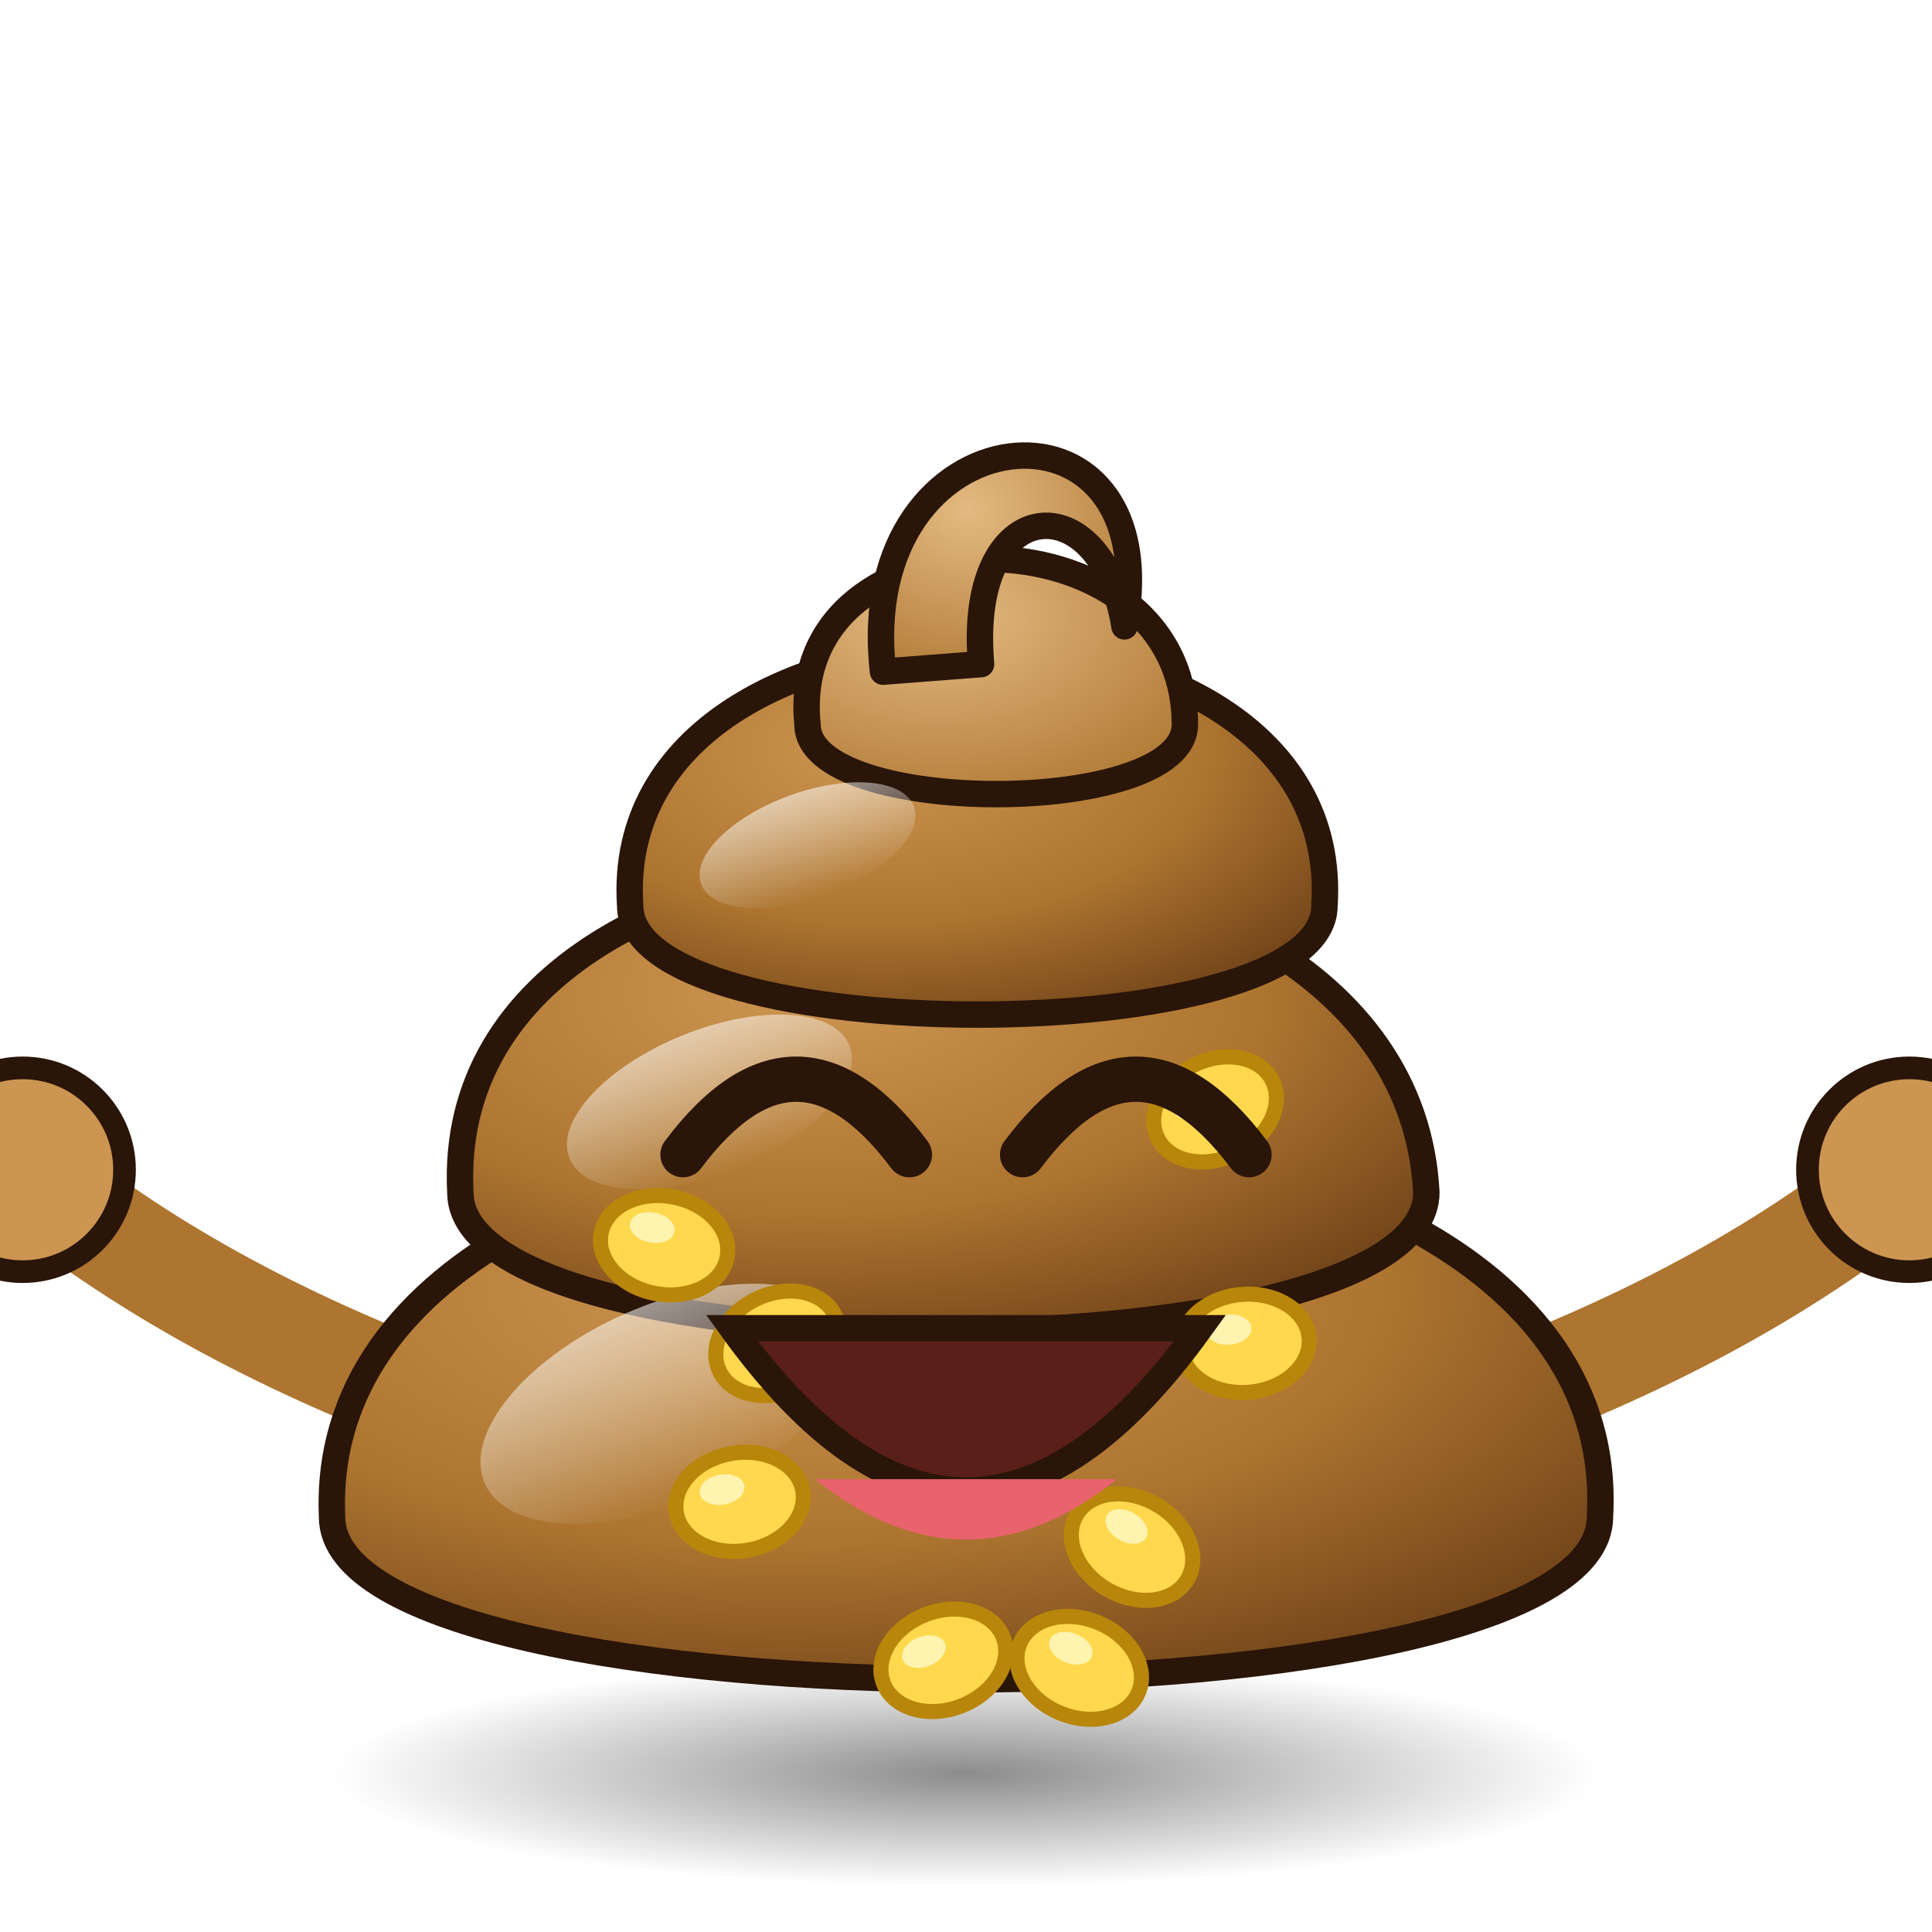
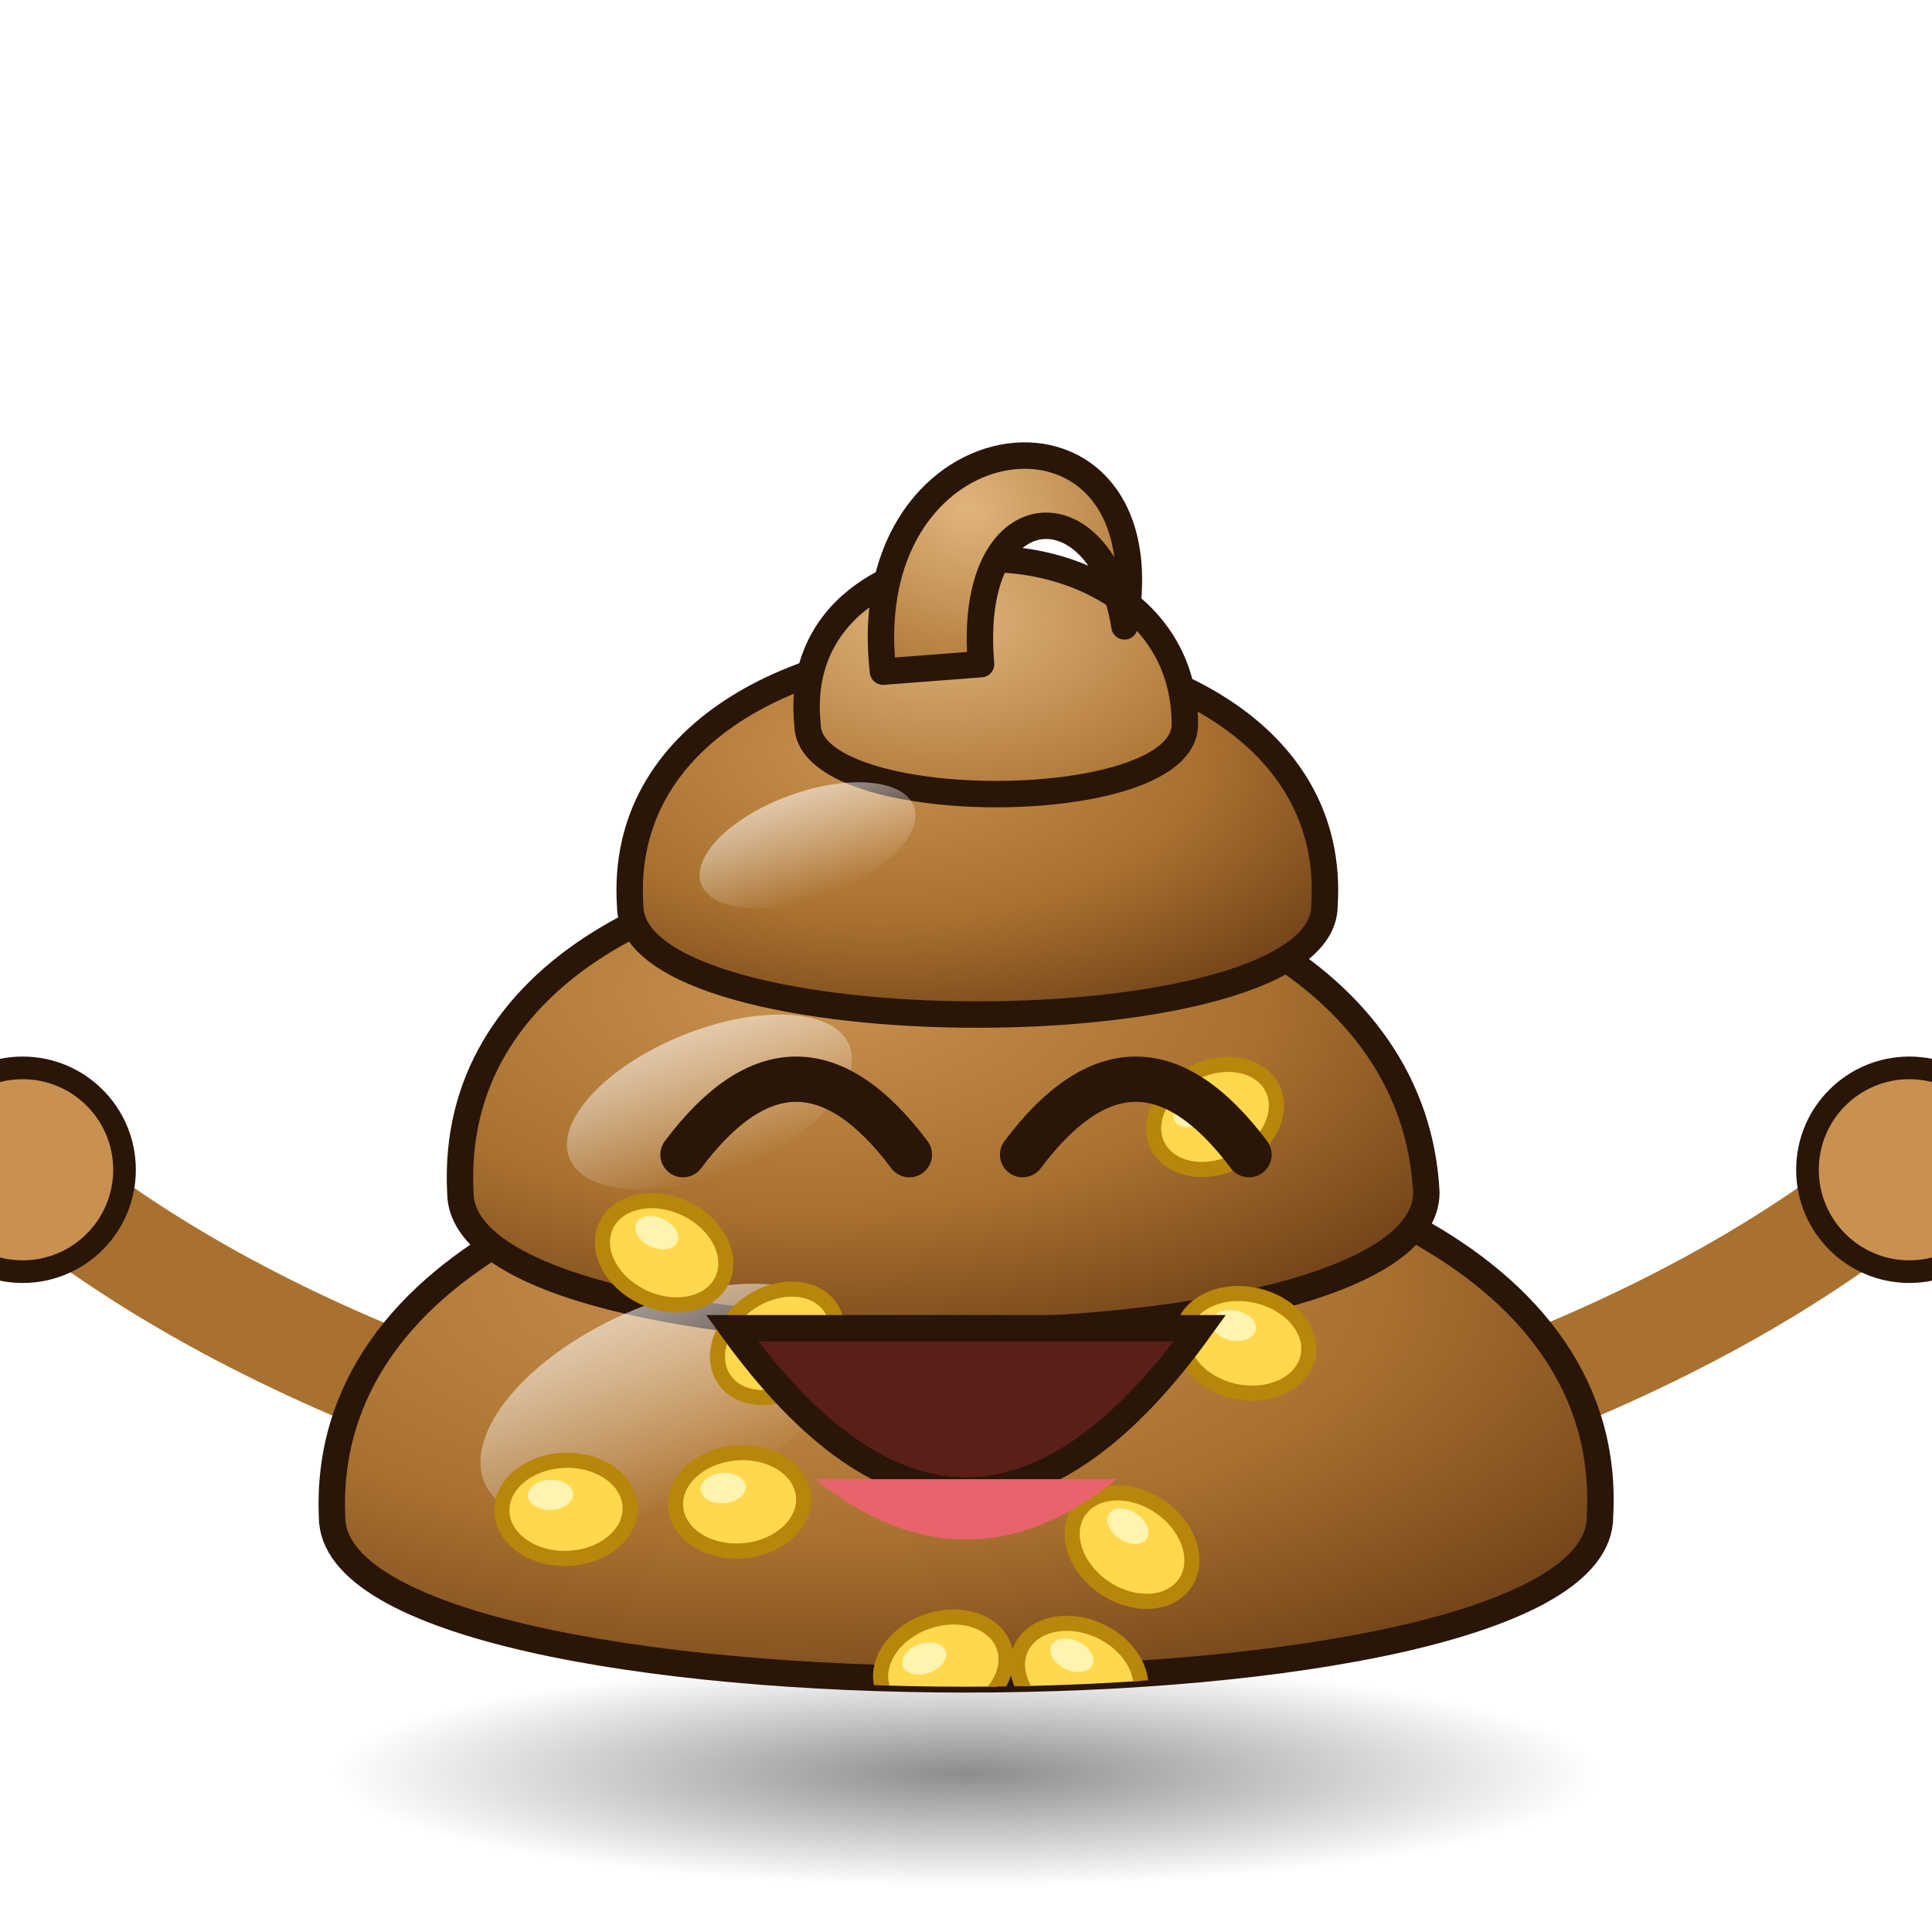
<svg xmlns="http://www.w3.org/2000/svg" width="512" height="512" viewBox="0 0 512 512">
-   <defs>
-     <radialGradient id="body_corny" cx="0.36" cy="0.28" r="0.85">
-       <stop offset="0" stop-color="#CC9551" stop-opacity="1" />
-       <stop offset="0.55" stop-color="#AD7530" stop-opacity="1" />
-       <stop offset="1" stop-color="#6B3E16" stop-opacity="1" />
-     </radialGradient>
-     <radialGradient id="tip_corny" cx="0.35" cy="0.25" r="0.9">
-       <stop offset="0" stop-color="#E4BA82" stop-opacity="1" />
-       <stop offset="1" stop-color="#AD7530" stop-opacity="1" />
-     </radialGradient>
-     <radialGradient id="shadow" cx="0.5" cy="0.5" r="0.5">
-       <stop offset="0" stop-color="#000" stop-opacity="0.45" />
-       <stop offset="1" stop-color="#000" stop-opacity="0" />
-     </radialGradient>
-     <linearGradient id="gloss_corny" x1="0" y1="0" x2="0" y2="1">
-       <stop offset="0" stop-color="#FFFFFF" stop-opacity="0.55" />
-       <stop offset="1" stop-color="#FFFFFF" stop-opacity="0" />
-     </linearGradient>
-     <filter id="soft" x="-60%" y="-60%" width="220%" height="220%">
-       <feGaussianBlur stdDeviation="8" />
-     </filter>
-     <filter id="soft2" x="-60%" y="-60%" width="220%" height="220%">
-       <feGaussianBlur stdDeviation="18" />
-     </filter>
-     <filter id="glow_a" x="-80%" y="-80%" width="260%" height="260%">
-       <feDropShadow dx="0" dy="0" stdDeviation="10" flood-color="#FFD84D" flood-opacity="0.95" />
-     </filter>
-   </defs>
-   <g id="poop_character" data-anchor="256,402" data-skin="corny" data-expression="happy">
-     <g id="shadow" data-anchor="256,470">
-       <ellipse cx="256" cy="470" rx="168" ry="30" fill="url(#shadow)" />
-     </g>
-     <g id="arm_left" data-anchor="118,372">
-       <path d="M118,372 Q50.8,347.2 6,310" fill="none" stroke="#AD7530" stroke-width="28" stroke-linecap="round" />
-       <path d="M118,372 Q50.8,347.2 6,310" fill="none" stroke="#2A1509" stroke-width="34" stroke-linecap="round" opacity="0.001" />
-       <circle cx="6" cy="310" r="27" fill="#CC9551" stroke="#2A1509" stroke-width="6" />
-     </g>
-     <g id="arm_right" data-anchor="394,372">
-       <path d="M394,372 Q461.2,347.2 506,310" fill="none" stroke="#AD7530" stroke-width="28" stroke-linecap="round" />
-       <path d="M394,372 Q461.2,347.2 506,310" fill="none" stroke="#2A1509" stroke-width="34" stroke-linecap="round" opacity="0.001" />
-       <circle cx="506" cy="310" r="27" fill="#CC9551" stroke="#2A1509" stroke-width="6" />
-     </g>
-     <g id="body" data-anchor="256,402">
-       <path d="M88.0,402.0 C82.0,265.5 432.0,265.5 424.0,402.0 C424.0,459.4 88.0,459.4 88.0,402.0 Z" fill="url(#body_corny)" stroke="#2A1509" stroke-width="7" stroke-linejoin="round" />
-       <path d="M122.0,316.0 C116.0,199.0 372.0,199.0 378.0,316.0 C378.0,365.2 122.0,365.2 122.0,316.0 Z" fill="url(#body_corny)" stroke="#2A1509" stroke-width="7" stroke-linejoin="round" />
-       <path d="M167.0,240.0 C161.0,148.4 357.0,148.4 351.0,240.0 C351.0,278.5 167.0,278.5 167.0,240.0 Z" fill="url(#body_corny)" stroke="#2A1509" stroke-width="7" stroke-linejoin="round" />
-     </g>
-     <g id="top_swirl" data-anchor="264,192">
-       <path d="M214.0,192.0 C208.0,133.5 314.0,133.5 314.0,192.0 C314.0,216.6 214.0,216.6 214.0,192.0 Z" fill="url(#tip_corny)" stroke="#2A1509" stroke-width="7" stroke-linejoin="round" />
-       <path d="M234,178 C226,108 310,100 298,166 C292,128 256,130 260,176 Z" fill="url(#tip_corny)" stroke="#2A1509" stroke-width="7" stroke-linejoin="round" />
-     </g>
-     <g id="highlight" data-anchor="256,300">
-       <ellipse cx="176" cy="372" rx="52" ry="26" fill="url(#gloss_corny)" transform="rotate(-24 176 372)" />
-       <ellipse cx="188" cy="292" rx="40" ry="19" fill="url(#gloss_corny)" transform="rotate(-22 188 292)" />
-       <ellipse cx="214" cy="224" rx="30" ry="14" fill="url(#gloss_corny)" transform="rotate(-20 214 224)" />
-     </g>
-     <g id="skin_corny">
-       <g transform="rotate(-10 196 398)">
-         <ellipse cx="196" cy="398" rx="17" ry="13" fill="#FFD84D" stroke="#B8860B" stroke-width="4" />
-         <ellipse cx="192" cy="394" rx="6" ry="4" fill="#FFF3B0" />
+   <g id="skin_corny" data-anchor="256,402" data-skin="corny" data-name="Corny" data-expression="happy">
+     <svg x="0" y="0" width="512" height="512" viewBox="0 0 512 512">
+       <defs>
+         <radialGradient id="body_sk_corny" cx="0.36" cy="0.28" r="0.85">
+           <stop offset="0" stop-color="#C99150" stop-opacity="1" />
+           <stop offset="0.55" stop-color="#A9712F" stop-opacity="1" />
+           <stop offset="1" stop-color="#6B3E16" stop-opacity="1" />
+         </radialGradient>
+         <radialGradient id="tip_sk_corny" cx="0.35" cy="0.25" r="0.9">
+           <stop offset="0" stop-color="#E0B57C" stop-opacity="1" />
+           <stop offset="1" stop-color="#A9712F" stop-opacity="1" />
+         </radialGradient>
+         <radialGradient id="shadow" cx="0.5" cy="0.5" r="0.5">
+           <stop offset="0" stop-color="#000" stop-opacity="0.45" />
+           <stop offset="1" stop-color="#000" stop-opacity="0" />
+         </radialGradient>
+         <linearGradient id="gloss_sk_corny" x1="0" y1="0" x2="0" y2="1">
+           <stop offset="0" stop-color="#FFFFFF" stop-opacity="0.55" />
+           <stop offset="1" stop-color="#FFFFFF" stop-opacity="0" />
+         </linearGradient>
+         <filter id="soft" x="-60%" y="-60%" width="220%" height="220%">
+           <feGaussianBlur stdDeviation="8" />
+         </filter>
+         <filter id="soft2" x="-60%" y="-60%" width="220%" height="220%">
+           <feGaussianBlur stdDeviation="18" />
+         </filter>
+         <filter id="glow_a" x="-80%" y="-80%" width="260%" height="260%">
+           <feDropShadow dx="0" dy="0" stdDeviation="10" flood-color="#FFD166" flood-opacity="0.95" />
+         </filter>
+       </defs>
+       <g id="poop_character" data-anchor="256,402" data-skin="sk_corny" data-expression="happy">
+         <g id="shadow" data-anchor="256,470">
+           <ellipse cx="256" cy="470" rx="168" ry="30" fill="url(#shadow)" />
+         </g>
+         <g id="arm_left" data-anchor="118,372">
+           <path d="M118,372 Q50.8,347.2 6,310" fill="none" stroke="#A9712F" stroke-width="28" stroke-linecap="round" />
+           <path d="M118,372 Q50.8,347.2 6,310" fill="none" stroke="#2A1509" stroke-width="34" stroke-linecap="round" opacity="0.001" />
+           <circle cx="6" cy="310" r="27" fill="#C99150" stroke="#2A1509" stroke-width="6" />
+         </g>
+         <g id="arm_right" data-anchor="394,372">
+           <path d="M394,372 Q461.2,347.2 506,310" fill="none" stroke="#A9712F" stroke-width="28" stroke-linecap="round" />
+           <path d="M394,372 Q461.2,347.2 506,310" fill="none" stroke="#2A1509" stroke-width="34" stroke-linecap="round" opacity="0.001" />
+           <circle cx="506" cy="310" r="27" fill="#C99150" stroke="#2A1509" stroke-width="6" />
+         </g>
+         <g id="body" data-anchor="256,402">
+           <path d="M88.0,402.0 C82.0,265.5 432.0,265.5 424.0,402.0 C424.0,459.4 88.0,459.4 88.0,402.0 Z" fill="url(#body_sk_corny)" stroke="#2A1509" stroke-width="7" stroke-linejoin="round" />
+           <path d="M122.0,316.0 C116.0,199.0 372.0,199.0 378.0,316.0 C378.0,365.2 122.0,365.2 122.0,316.0 Z" fill="url(#body_sk_corny)" stroke="#2A1509" stroke-width="7" stroke-linejoin="round" />
+           <path d="M167.0,240.0 C161.0,148.4 357.0,148.4 351.0,240.0 C351.0,278.5 167.0,278.5 167.0,240.0 Z" fill="url(#body_sk_corny)" stroke="#2A1509" stroke-width="7" stroke-linejoin="round" />
+         </g>
+         <g id="top_swirl" data-anchor="264,192">
+           <path d="M214.0,192.0 C208.0,133.5 314.0,133.5 314.0,192.0 C314.0,216.6 214.0,216.6 214.0,192.0 Z" fill="url(#tip_sk_corny)" stroke="#2A1509" stroke-width="7" stroke-linejoin="round" />
+           <path d="M234,178 C226,108 310,100 298,166 C292,128 256,130 260,176 Z" fill="url(#tip_sk_corny)" stroke="#2A1509" stroke-width="7" stroke-linejoin="round" />
+         </g>
+         <g id="highlight" data-anchor="256,300">
+           <ellipse cx="176" cy="372" rx="52" ry="26" fill="url(#gloss_sk_corny)" transform="rotate(-24 176 372)" />
+           <ellipse cx="188" cy="292" rx="40" ry="19" fill="url(#gloss_sk_corny)" transform="rotate(-22 188 292)" />
+           <ellipse cx="214" cy="224" rx="30" ry="14" fill="url(#gloss_sk_corny)" transform="rotate(-20 214 224)" />
+         </g>
      </g>
-       <g transform="rotate(30 300 410)">
-         <ellipse cx="300" cy="410" rx="17" ry="13" fill="#FFD84D" stroke="#B8860B" stroke-width="4" />
-         <ellipse cx="296" cy="406" rx="6" ry="4" fill="#FFF3B0" />
-       </g>
-       <g transform="rotate(-21 250 440)">
-         <ellipse cx="250" cy="440" rx="17" ry="13" fill="#FFD84D" stroke="#B8860B" stroke-width="4" />
-         <ellipse cx="246" cy="436" rx="6" ry="4" fill="#FFF3B0" />
-       </g>
-       <g transform="rotate(-5 330 356)">
-         <ellipse cx="330" cy="356" rx="17" ry="13" fill="#FFD84D" stroke="#B8860B" stroke-width="4" />
-         <ellipse cx="326" cy="352" rx="6" ry="4" fill="#FFF3B0" />
-       </g>
-       <g transform="rotate(11 176 330)">
-         <ellipse cx="176" cy="330" rx="17" ry="13" fill="#FFD84D" stroke="#B8860B" stroke-width="4" />
-         <ellipse cx="172" cy="326" rx="6" ry="4" fill="#FFF3B0" />
-       </g>
-       <g transform="rotate(-27 322 294)">
-         <ellipse cx="322" cy="294" rx="17" ry="13" fill="#FFD84D" stroke="#B8860B" stroke-width="4" />
-         <ellipse cx="318" cy="290" rx="6" ry="4" fill="#FFF3B0" />
-       </g>
-       <g transform="rotate(-26 206 356)">
-         <ellipse cx="206" cy="356" rx="17" ry="13" fill="#FFD84D" stroke="#B8860B" stroke-width="4" />
-         <ellipse cx="202" cy="352" rx="6" ry="4" fill="#FFF3B0" />
-       </g>
-       <g transform="rotate(22 286 442)">
-         <ellipse cx="286" cy="442" rx="17" ry="13" fill="#FFD84D" stroke="#B8860B" stroke-width="4" />
-         <ellipse cx="282" cy="438" rx="6" ry="4" fill="#FFF3B0" />
+     </svg>
+     <g id="skin_layer_0">
+       <clipPath id="bodyclip">
+         <path d="M88,402 C82,262 424,262 424,402 C424,462 88,462 88,402 Z" />
+         <ellipse cx="252" cy="320" rx="140" ry="80" />
+         <ellipse cx="259" cy="242" rx="94" ry="52" />
+         <ellipse cx="264" cy="194" rx="52" ry="34" />
+       </clipPath>
+       <g clip-path="url(#bodyclip)">
+         <g transform="rotate(-5 196 398)">
+           <ellipse cx="196" cy="398" rx="17" ry="13" fill="#FFD84D" stroke="#B8860B" stroke-width="4" />
+           <ellipse cx="192" cy="394" rx="6" ry="4" fill="#FFF3B0" />
+         </g>
+         <g transform="rotate(34 300 410)">
+           <ellipse cx="300" cy="410" rx="17" ry="13" fill="#FFD84D" stroke="#B8860B" stroke-width="4" />
+           <ellipse cx="296" cy="406" rx="6" ry="4" fill="#FFF3B0" />
+         </g>
+         <g transform="rotate(-19 250 442)">
+           <ellipse cx="250" cy="442" rx="17" ry="13" fill="#FFD84D" stroke="#B8860B" stroke-width="4" />
+           <ellipse cx="246" cy="438" rx="6" ry="4" fill="#FFF3B0" />
+         </g>
+         <g transform="rotate(12 330 356)">
+           <ellipse cx="330" cy="356" rx="17" ry="13" fill="#FFD84D" stroke="#B8860B" stroke-width="4" />
+           <ellipse cx="326" cy="352" rx="6" ry="4" fill="#FFF3B0" />
+         </g>
+         <g transform="rotate(25 176 332)">
+           <ellipse cx="176" cy="332" rx="17" ry="13" fill="#FFD84D" stroke="#B8860B" stroke-width="4" />
+           <ellipse cx="172" cy="328" rx="6" ry="4" fill="#FFF3B0" />
+         </g>
+         <g transform="rotate(-27 322 296)">
+           <ellipse cx="322" cy="296" rx="17" ry="13" fill="#FFD84D" stroke="#B8860B" stroke-width="4" />
+           <ellipse cx="318" cy="292" rx="6" ry="4" fill="#FFF3B0" />
+         </g>
+         <g transform="rotate(-34 206 356)">
+           <ellipse cx="206" cy="356" rx="17" ry="13" fill="#FFD84D" stroke="#B8860B" stroke-width="4" />
+           <ellipse cx="202" cy="352" rx="6" ry="4" fill="#FFF3B0" />
+         </g>
+         <g transform="rotate(25 286 444)">
+           <ellipse cx="286" cy="444" rx="17" ry="13" fill="#FFD84D" stroke="#B8860B" stroke-width="4" />
+           <ellipse cx="282" cy="440" rx="6" ry="4" fill="#FFF3B0" />
+         </g>
+         <g transform="rotate(-2 150 400)">
+           <ellipse cx="150" cy="400" rx="17" ry="13" fill="#FFD84D" stroke="#B8860B" stroke-width="4" />
+           <ellipse cx="146" cy="396" rx="6" ry="4" fill="#FFF3B0" />
+         </g>
      </g>
    </g>
-     <g id="eyes" data-anchor="256,296">
-       <path d="M181,306 Q211,266 241,306" fill="none" stroke="#2A1509" stroke-width="12" stroke-linecap="round" />
-       <path d="M271,306 Q301,266 331,306" fill="none" stroke="#2A1509" stroke-width="12" stroke-linecap="round" />
-     </g>
-     <g id="mouth" data-anchor="256,366">
-       <path d="M194,352 Q256,438 318,352 Z" fill="#5A1F18" stroke="#2A1509" stroke-width="7" />
-       <path d="M216,392 Q256,424 296,392 Z" fill="#E8636B" />
+     <g id="face" data-anchor="256,296">
+       <g id="eyes" data-anchor="256,296">
+         <path d="M181,306 Q211,266 241,306" fill="none" stroke="#2A1509" stroke-width="12" stroke-linecap="round" />
+         <path d="M271,306 Q301,266 331,306" fill="none" stroke="#2A1509" stroke-width="12" stroke-linecap="round" />
+       </g>
+       <g id="mouth" data-anchor="256,366">
+         <path d="M194,352 Q256,438 318,352 Z" fill="#5A1F18" stroke="#2A1509" stroke-width="7" />
+         <path d="M216,392 Q256,424 296,392 Z" fill="#E8636B" />
+       </g>
    </g>
  </g>
</svg>
